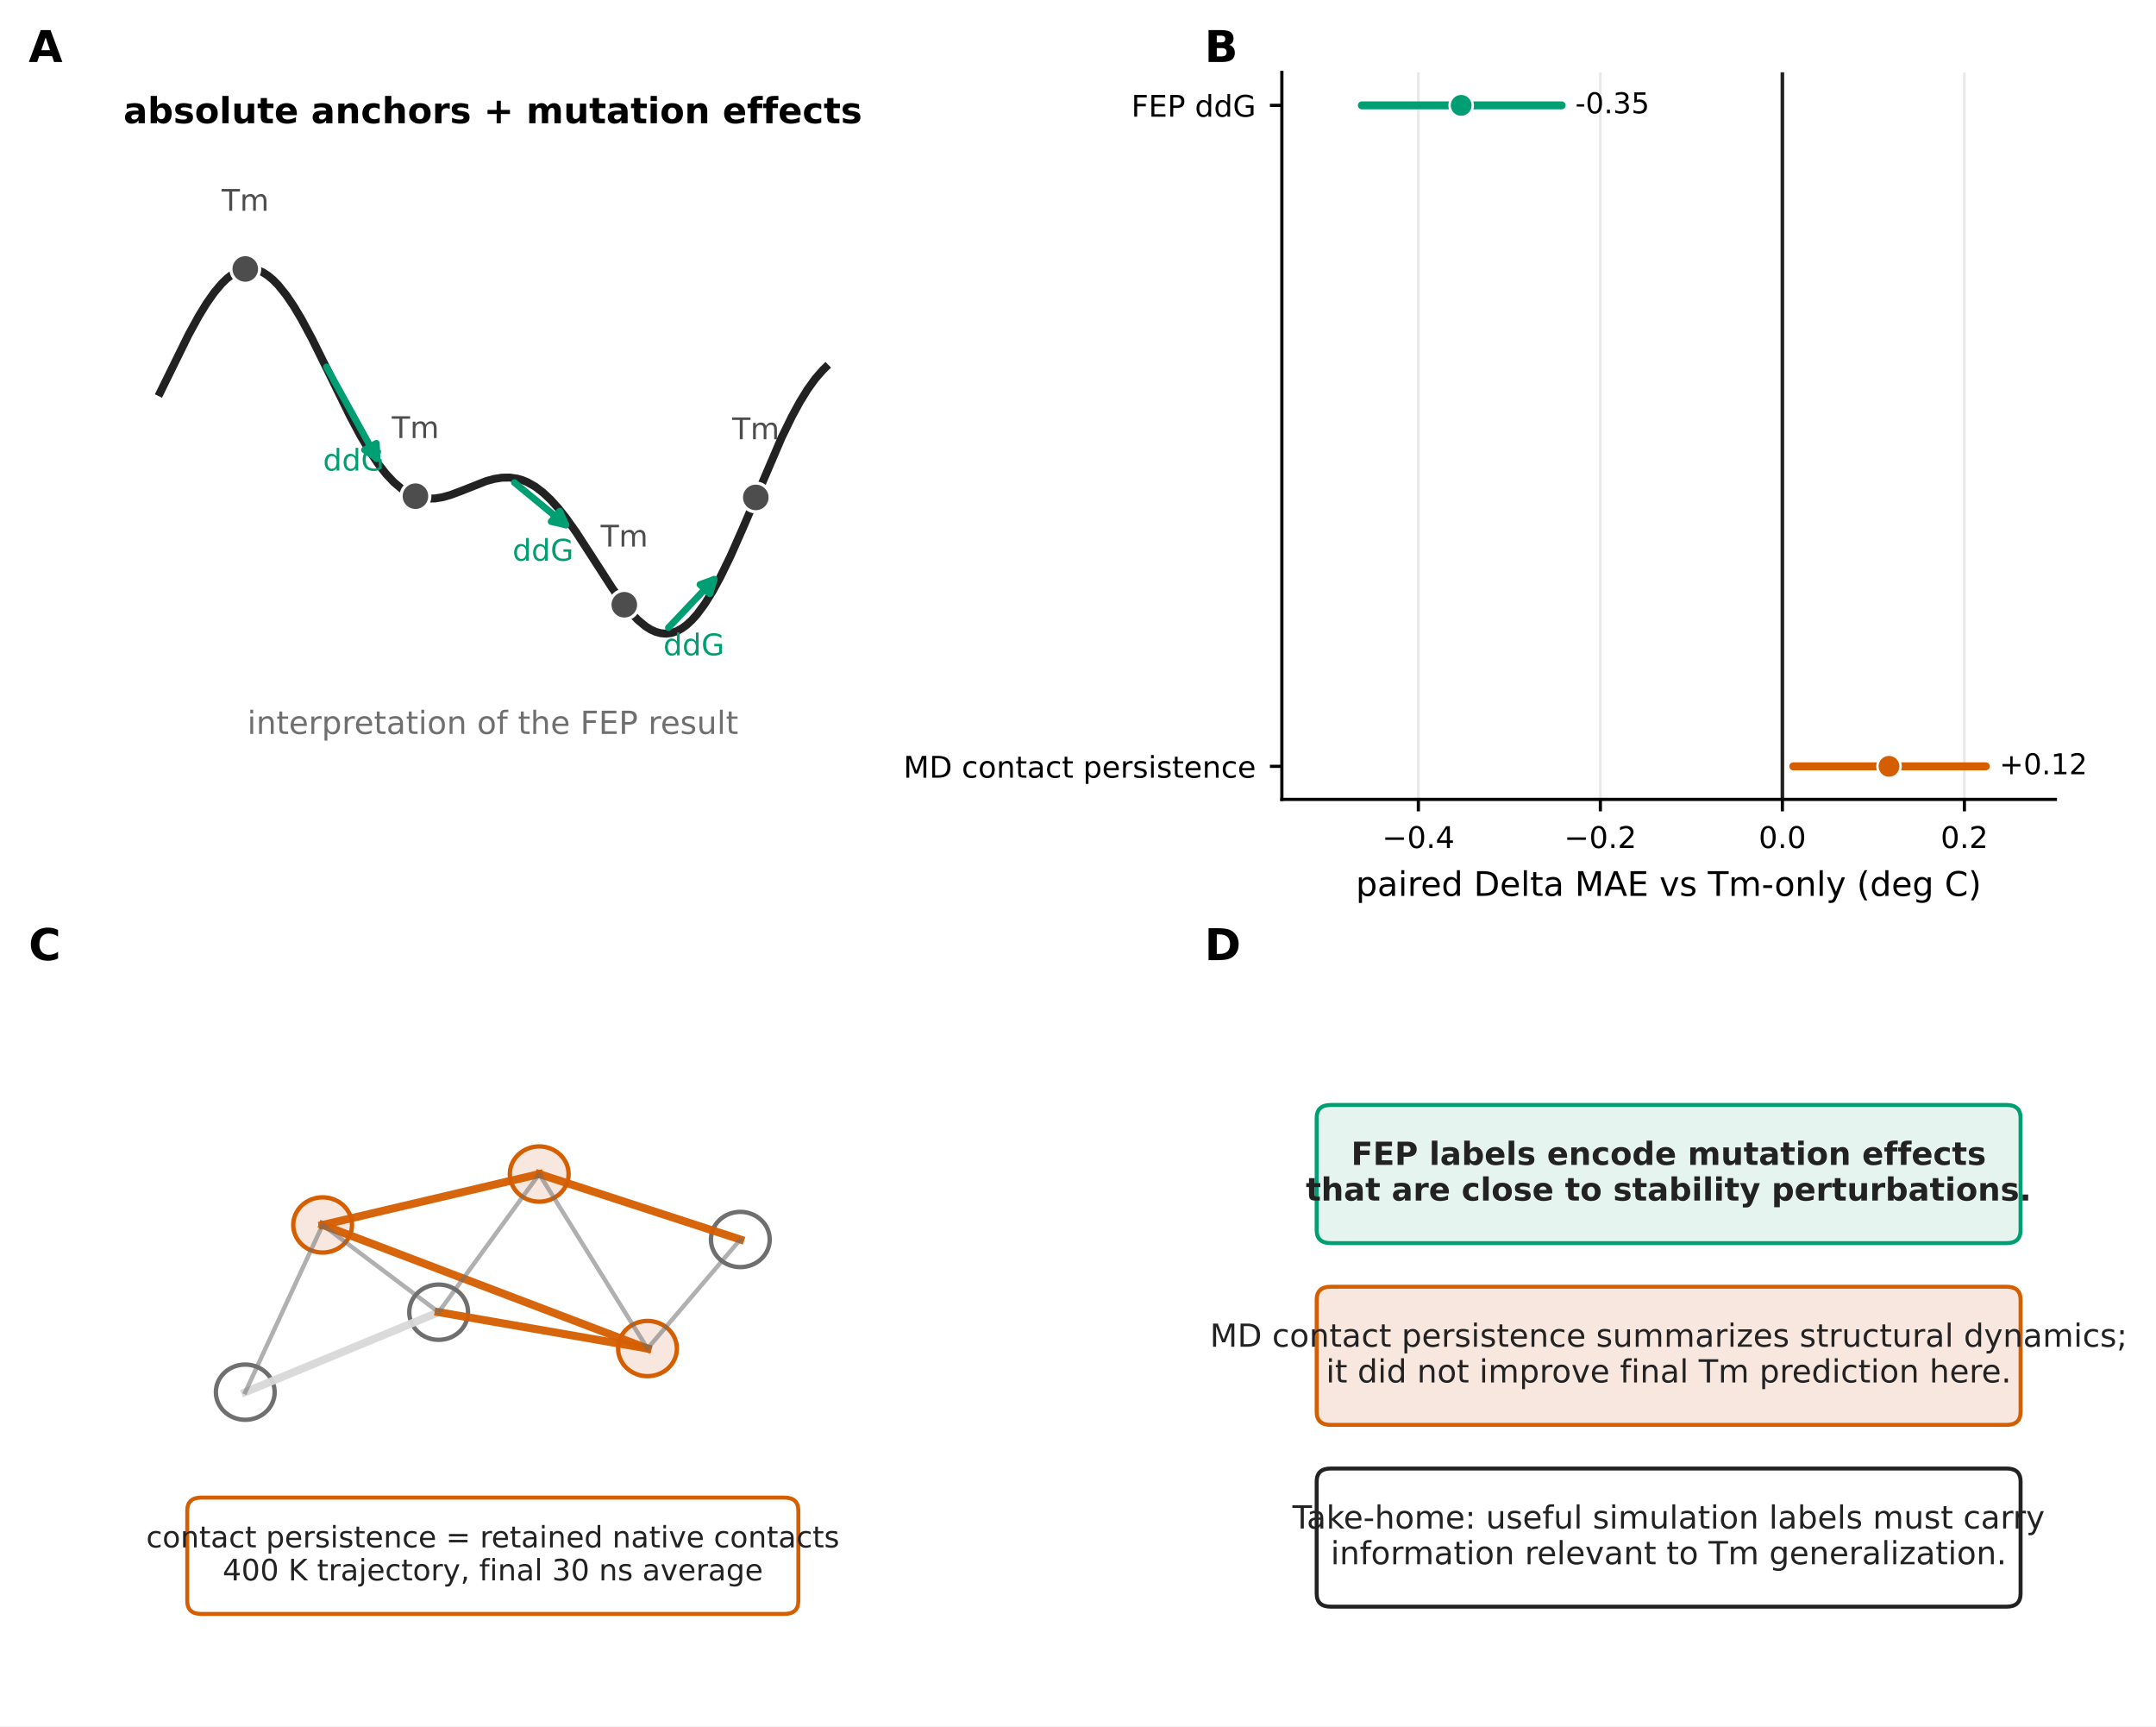
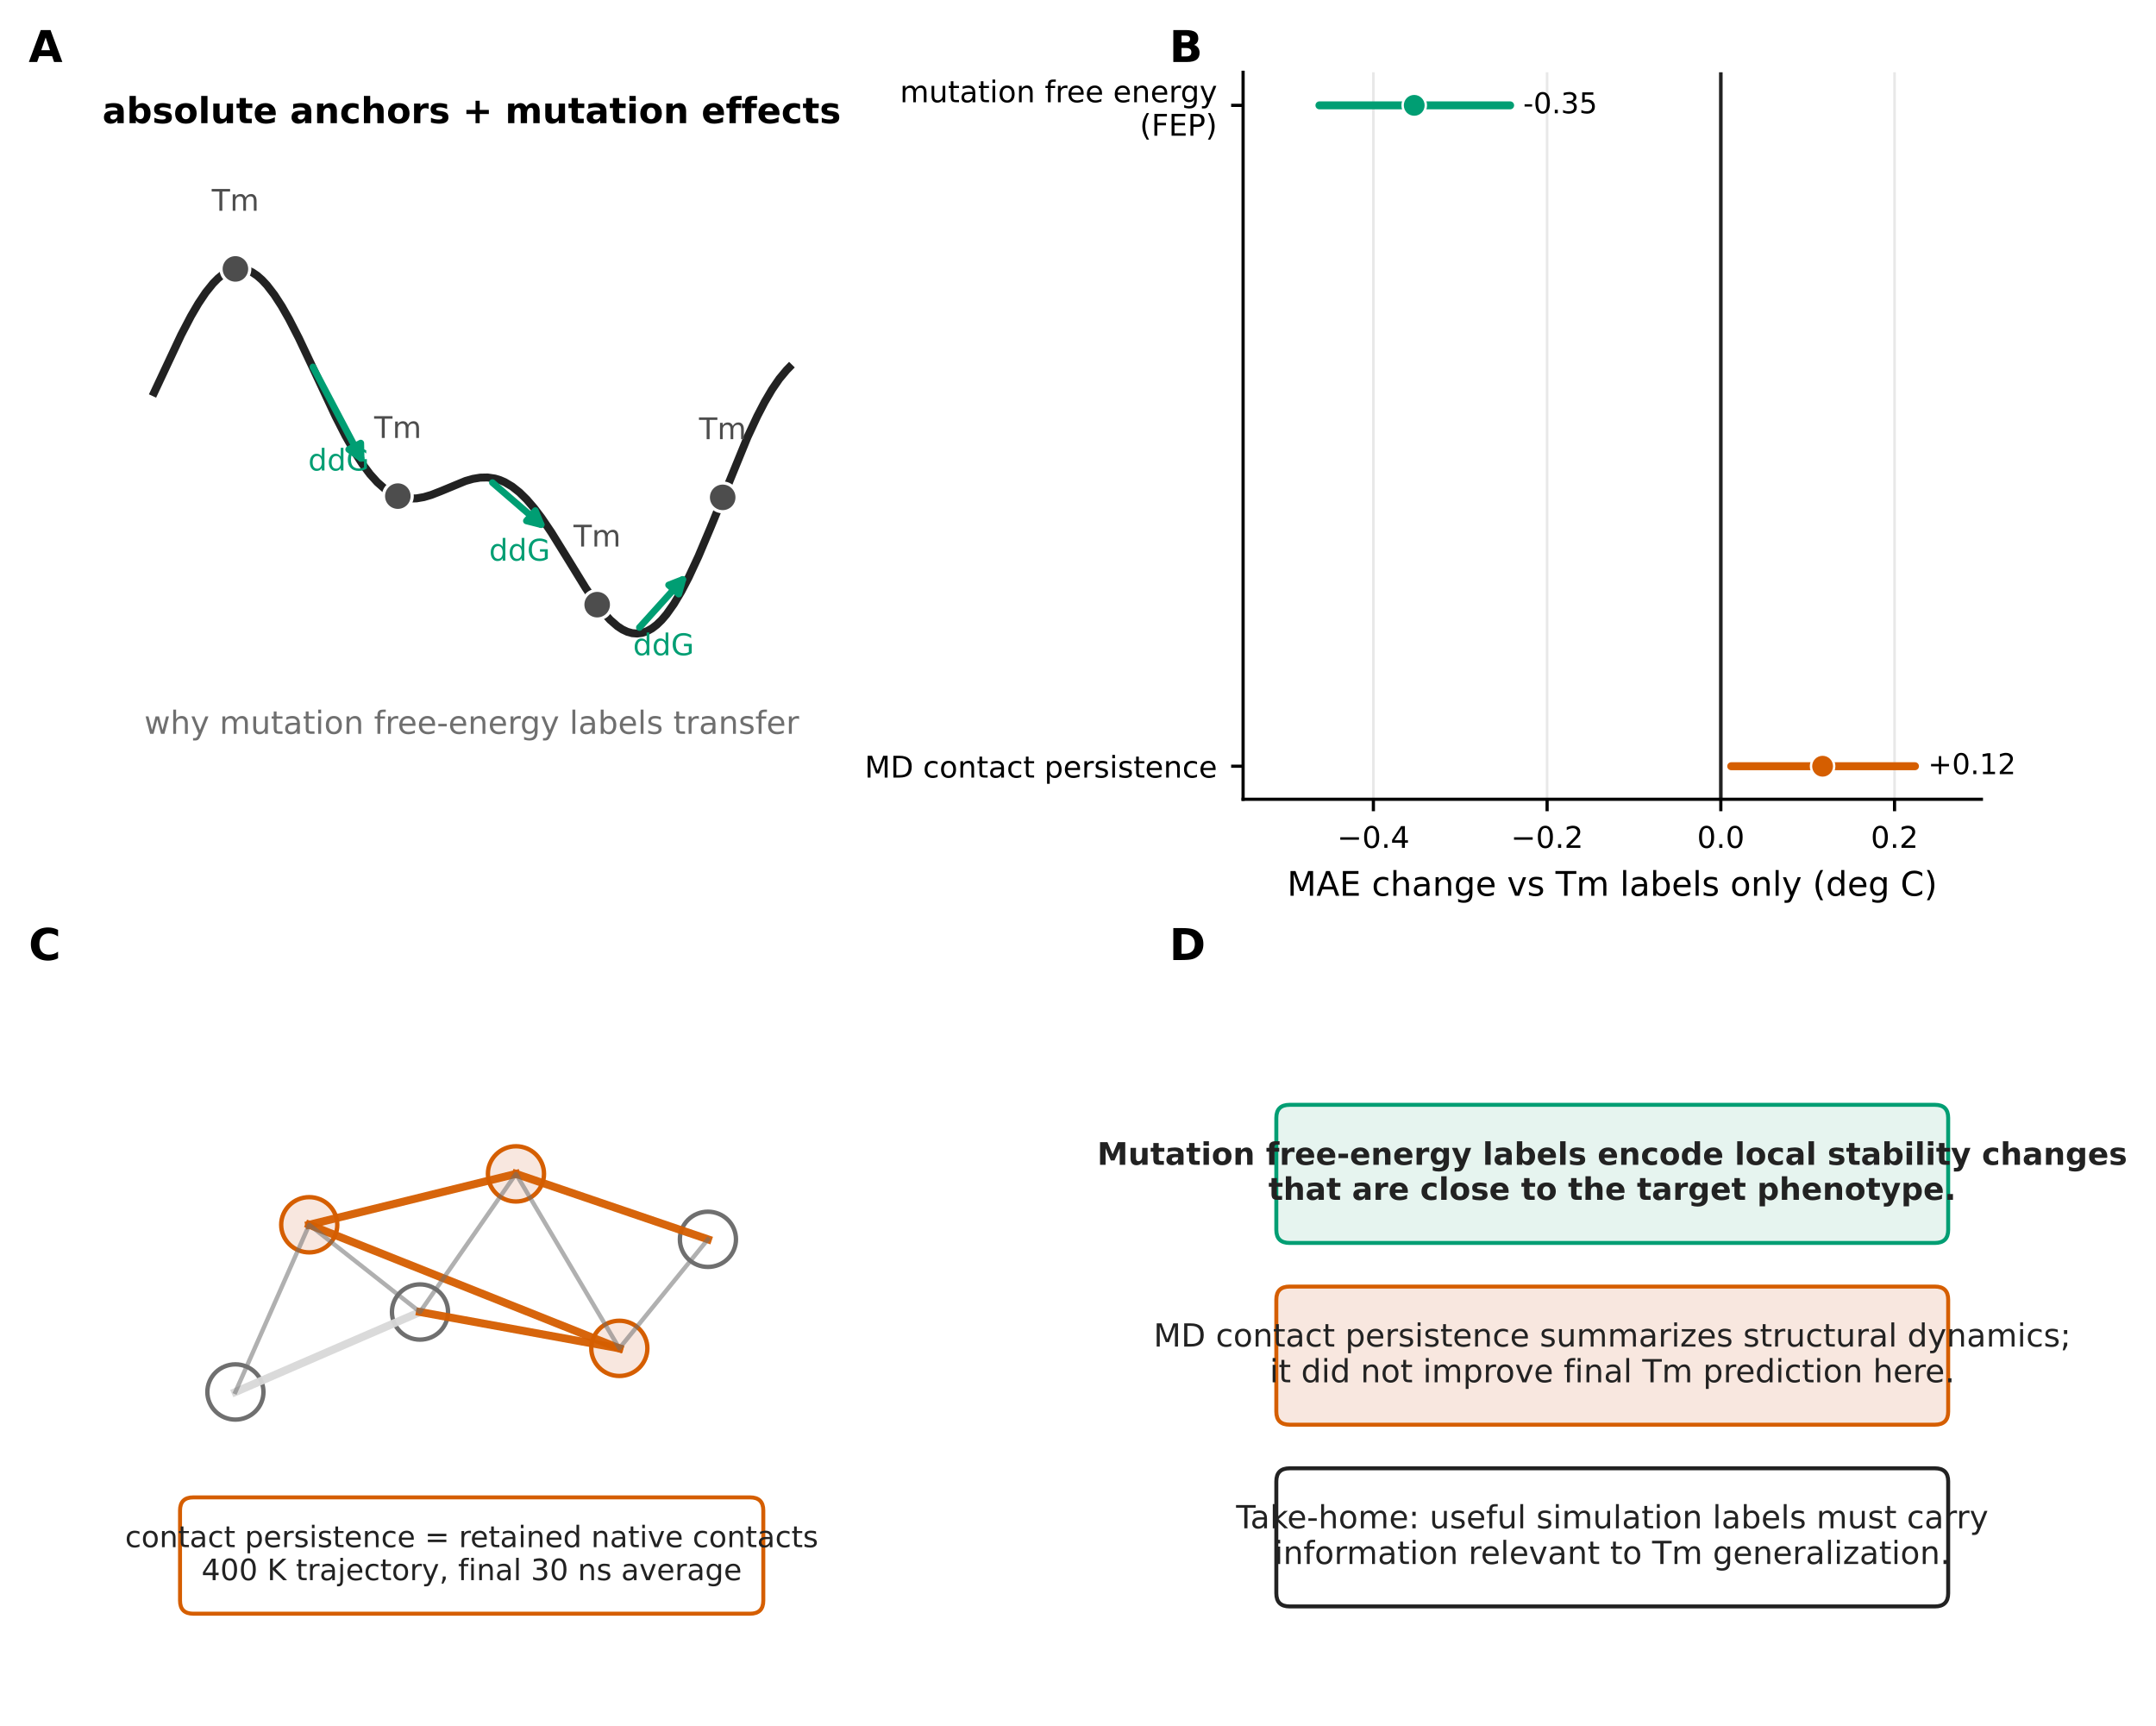
- <svg xmlns="http://www.w3.org/2000/svg" xmlns:xlink="http://www.w3.org/1999/xlink" width="541.196pt" height="433.198pt" viewBox="0 0 541.196 433.198" version="1.1">
+ <svg xmlns="http://www.w3.org/2000/svg" xmlns:xlink="http://www.w3.org/1999/xlink" width="541.231pt" height="433.198pt" viewBox="0 0 541.231 433.198" version="1.1">
  <defs>
    <style type="text/css">*{stroke-linejoin: round; stroke-linecap: butt}</style>
  </defs>
  <g id="figure_1">
    <g id="patch_1">
-       <path d="M 0 433.198  L 541.196 433.198  L 541.196 0  L 0 0  z " style="fill: #ffffff" />
+       <path d="M 0 433.198  L 541.231 433.198  L 541.231 0  L 0 0  z " style="fill: #ffffff" />
    </g>
    <g id="axes_1">
      <g id="patch_2">
-         <path d="M 26.617 200.605  L 220.788 200.605  L 220.788 18.147  L 26.617 18.147  z " style="fill: #ffffff" />
+         <path d="M 25.734 200.605  L 211.076 200.605  L 211.076 18.147  L 25.734 18.147  z " style="fill: #ffffff" />
      </g>
      <g id="matplotlib.axis_1" />
      <g id="matplotlib.axis_2" />
      <g id="line2d_1">
-         <path d="M 40.209 98.486  L 47.301 84.056  L 49.88 79.346  L 51.814 76.189  L 53.748 73.432  L 55.683 71.139  L 56.972 69.894  L 58.262 68.891  L 59.551 68.141  L 60.841 67.651  L 62.13 67.427  L 63.42 67.469  L 64.709 67.779  L 65.998 68.353  L 67.288 69.185  L 68.577 70.267  L 69.867 71.587  L 71.801 73.984  L 73.735 76.833  L 75.67 80.068  L 78.248 84.858  L 82.117 92.676  L 87.919 104.516  L 90.498 109.34  L 93.077 113.668  L 95.012 116.515  L 96.946 118.977  L 98.88 121.028  L 100.814 122.655  L 102.104 123.504  L 103.393 124.169  L 104.683 124.655  L 105.972 124.97  L 107.262 125.125  L 109.196 125.085  L 111.13 124.765  L 113.064 124.222  L 115.643 123.263  L 122.091 120.714  L 124.025 120.187  L 125.959 119.878  L 127.893 119.84  L 129.827 120.113  L 131.117 120.483  L 132.406 121.012  L 134.341 122.109  L 136.275 123.571  L 138.209 125.388  L 140.143 127.536  L 142.077 129.979  L 144.656 133.611  L 148.525 139.571  L 153.683 147.575  L 156.262 151.183  L 158.196 153.565  L 160.13 155.589  L 162.064 157.191  L 163.354 157.997  L 164.643 158.576  L 165.933 158.916  L 167.222 159.009  L 168.512 158.848  L 169.801 158.427  L 171.09 157.747  L 172.38 156.808  L 173.669 155.614  L 174.959 154.173  L 176.893 151.567  L 178.827 148.466  L 180.762 144.925  L 183.34 139.631  L 186.564 132.343  L 196.235 109.745  L 198.814 104.464  L 200.748 100.912  L 202.683 97.77  L 204.617 95.078  L 206.551 92.864  L 207.196 92.235  L 207.196 92.235  " clip-path="url(#pc71f581a43)" style="fill: none; stroke: #222222; stroke-width: 2; stroke-linecap: square" />
+         <path d="M 38.708 98.486  L 45.478 84.056  L 47.939 79.346  L 49.786 76.189  L 51.632 73.432  L 53.478 71.139  L 54.709 69.894  L 55.94 68.891  L 57.171 68.141  L 58.402 67.651  L 59.632 67.427  L 60.863 67.469  L 62.094 67.779  L 63.325 68.353  L 64.556 69.185  L 65.787 70.267  L 67.017 71.587  L 68.864 73.984  L 70.71 76.833  L 72.556 80.068  L 75.018 84.858  L 78.71 92.676  L 84.249 104.516  L 86.711 109.34  L 89.173 113.668  L 91.019 116.515  L 92.865 118.977  L 94.711 121.028  L 96.558 122.655  L 97.788 123.504  L 99.019 124.169  L 100.25 124.655  L 101.481 124.97  L 102.712 125.125  L 104.558 125.085  L 106.404 124.765  L 108.251 124.222  L 110.712 123.263  L 116.866 120.714  L 118.713 120.187  L 120.559 119.878  L 122.405 119.84  L 124.251 120.113  L 125.482 120.483  L 126.713 121.012  L 128.559 122.109  L 130.406 123.571  L 132.252 125.388  L 134.098 127.536  L 135.944 129.979  L 138.406 133.611  L 142.099 139.571  L 147.022 147.575  L 149.484 151.183  L 151.33 153.565  L 153.176 155.589  L 155.022 157.191  L 156.253 157.997  L 157.484 158.576  L 158.715 158.916  L 159.946 159.009  L 161.177 158.848  L 162.408 158.427  L 163.638 157.747  L 164.869 156.808  L 166.1 155.614  L 167.331 154.173  L 169.177 151.567  L 171.023 148.466  L 172.87 144.925  L 175.331 139.631  L 178.408 132.343  L 187.64 109.745  L 190.101 104.464  L 191.948 100.912  L 193.794 97.77  L 195.64 95.078  L 197.486 92.864  L 198.102 92.235  L 198.102 92.235  " clip-path="url(#p914c967086)" style="fill: none; stroke: #222222; stroke-width: 2; stroke-linecap: square" />
      </g>
      <g id="text_1">
-         <text style="font-size: 7.5px; font-family: 'DejaVu Sans'; text-anchor: middle; fill: #4d4d4d" x="61.568" y="52.899" transform="rotate(-0 61.56777 52.89883)">Tm</text>
+         <text style="font-size: 7.5px; font-family: 'DejaVu Sans'; text-anchor: middle; fill: #4d4d4d" x="59.096" y="52.899" transform="rotate(-0 59.09565 52.89883)">Tm</text>
      </g>
      <g id="text_2">
-         <text style="font-size: 7.5px; font-family: 'DejaVu Sans'; text-anchor: middle; fill: #4d4d4d" x="104.285" y="109.922" transform="rotate(-0 104.2853 109.9217)">Tm</text>
+         <text style="font-size: 7.5px; font-family: 'DejaVu Sans'; text-anchor: middle; fill: #4d4d4d" x="99.871" y="109.922" transform="rotate(-0 99.87081 109.9217)">Tm</text>
      </g>
      <g id="text_3">
-         <text style="font-size: 7.5px; font-family: 'DejaVu Sans'; text-anchor: middle; fill: #4d4d4d" x="156.711" y="137.165" transform="rotate(-0 156.7114 137.1649)">Tm</text>
+         <text style="font-size: 7.5px; font-family: 'DejaVu Sans'; text-anchor: middle; fill: #4d4d4d" x="149.913" y="137.165" transform="rotate(-0 149.913 137.1649)">Tm</text>
      </g>
      <g id="text_4">
-         <text style="font-size: 7.5px; font-family: 'DejaVu Sans'; text-anchor: middle; fill: #4d4d4d" x="189.72" y="110.233" transform="rotate(-0 189.7204 110.2334)">Tm</text>
+         <text style="font-size: 7.5px; font-family: 'DejaVu Sans'; text-anchor: middle; fill: #4d4d4d" x="181.421" y="110.233" transform="rotate(-0 181.4211 110.2334)">Tm</text>
      </g>
      <g id="patch_3">
-         <path d="M 81.95 92.089  Q 88.751 104.402 94.634 115.051  " style="fill: none; stroke: #009e73; stroke-width: 1.7; stroke-linecap: round" />
-         <path d="M 94.478 111.253  L 94.634 115.051  L 91.502 112.897  z " style="fill: #009e73; stroke: #009e73; stroke-width: 1.7; stroke-linecap: round" />
+         <path d="M 78.562 92.11  Q 85.044 104.403 90.639 115.015  " style="fill: none; stroke: #009e73; stroke-width: 1.7; stroke-linecap: round" />
+         <path d="M 90.557 111.215  L 90.639 115.015  L 87.55 112.801  z " style="fill: #009e73; stroke: #009e73; stroke-width: 1.7; stroke-linecap: round" />
      </g>
      <g id="text_5">
-         <text style="font-size: 7.5px; font-family: 'DejaVu Sans'; text-anchor: middle; fill: #009e73" x="88.752" y="118.087" transform="rotate(-0 88.75165 118.0868)">ddG</text>
+         <text style="font-size: 7.5px; font-family: 'DejaVu Sans'; text-anchor: middle; fill: #009e73" x="85.043" y="118.087" transform="rotate(-0 85.04348 118.0868)">ddG</text>
      </g>
      <g id="patch_4">
-         <path d="M 129.128 121.1  Q 136.323 127.022 142.051 131.737  " style="fill: none; stroke: #009e73; stroke-width: 1.7; stroke-linecap: round" />
-         <path d="M 140.506 128.263  L 142.051 131.737  L 138.346 130.889  z " style="fill: #009e73; stroke: #009e73; stroke-width: 1.7; stroke-linecap: round" />
+         <path d="M 123.625 121.135  Q 130.451 127.022 135.839 131.667  " style="fill: none; stroke: #009e73; stroke-width: 1.7; stroke-linecap: round" />
+         <path d="M 134.374 128.159  L 135.839 131.667  L 132.153 130.734  z " style="fill: #009e73; stroke: #009e73; stroke-width: 1.7; stroke-linecap: round" />
      </g>
      <g id="text_6">
-         <text style="font-size: 7.5px; font-family: 'DejaVu Sans'; text-anchor: middle; fill: #009e73" x="136.323" y="140.707" transform="rotate(-0 136.3235 140.7066)">ddG</text>
+         <text style="font-size: 7.5px; font-family: 'DejaVu Sans'; text-anchor: middle; fill: #009e73" x="130.452" y="140.707" transform="rotate(-0 130.4522 140.7066)">ddG</text>
      </g>
      <g id="patch_5">
-         <path d="M 167.795 157.521  Q 174.187 150.762 179.274 145.383  " style="fill: none; stroke: #009e73; stroke-width: 1.7; stroke-linecap: round" />
-         <path d="M 175.702 146.685  L 179.274 145.383  L 178.173 149.021  z " style="fill: #009e73; stroke: #009e73; stroke-width: 1.7; stroke-linecap: round" />
+         <path d="M 160.521 157.489  Q 166.594 150.761 171.394 145.444  " style="fill: none; stroke: #009e73; stroke-width: 1.7; stroke-linecap: round" />
+         <path d="M 167.854 146.829  L 171.394 145.444  L 170.378 149.107  z " style="fill: #009e73; stroke: #009e73; stroke-width: 1.7; stroke-linecap: round" />
      </g>
      <g id="text_7">
-         <text style="font-size: 7.5px; font-family: 'DejaVu Sans'; text-anchor: middle; fill: #009e73" x="174.187" y="164.446" transform="rotate(-0 174.1867 164.4464)">ddG</text>
+         <text style="font-size: 7.5px; font-family: 'DejaVu Sans'; text-anchor: middle; fill: #009e73" x="166.594" y="164.446" transform="rotate(-0 166.5938 164.4464)">ddG</text>
      </g>
      <g id="text_8">
-         <text style="font-weight: 700; font-size: 9px; font-family: 'DejaVu Sans'; text-anchor: middle" x="123.702" y="30.92" transform="rotate(-0 123.7024 30.91951)">absolute anchors + mutation effects</text>
+         <text style="font-weight: 700; font-size: 9px; font-family: 'DejaVu Sans'; text-anchor: middle" x="118.405" y="30.92" transform="rotate(-0 118.405 30.91951)">absolute anchors + mutation effects</text>
      </g>
      <g id="text_9">
-         <text style="font-size: 8px; font-family: 'DejaVu Sans'; text-anchor: middle; fill: #6f6f6f" x="123.702" y="184.184" transform="rotate(-0 123.7024 184.1841)">interpretation of the FEP result</text>
+         <text style="font-size: 8px; font-family: 'DejaVu Sans'; text-anchor: middle; fill: #6f6f6f" x="118.405" y="184.184" transform="rotate(-0 118.405 184.1841)">why mutation free-energy labels transfer</text>
      </g>
      <g id="text_10">
        <text style="font-weight: 700; font-size: 11px; font-family: 'DejaVu Sans'; text-anchor: start" x="7.2" y="15.558" transform="rotate(-0 7.2 15.55828)">A</text>
      </g>
      <g id="PathCollection_1">
        <defs>
-           <path id="m84c1594ca2" d="M 0 3.606  C 0.956 3.606 1.873 3.226 2.55 2.55  C 3.226 1.873 3.606 0.956 3.606 0  C 3.606 -0.956 3.226 -1.873 2.55 -2.55  C 1.873 -3.226 0.956 -3.606 0 -3.606  C -0.956 -3.606 -1.873 -3.226 -2.55 -2.55  C -3.226 -1.873 -3.606 -0.956 -3.606 0  C -3.606 0.956 -3.226 1.873 -2.55 2.55  C -1.873 3.226 -0.956 3.606 0 3.606  z " style="stroke: #ffffff; stroke-width: 0.8" />
+           <path id="m33d30e18fa" d="M 0 3.606  C 0.956 3.606 1.873 3.226 2.55 2.55  C 3.226 1.873 3.606 0.956 3.606 0  C 3.606 -0.956 3.226 -1.873 2.55 -2.55  C 1.873 -3.226 0.956 -3.606 0 -3.606  C -0.956 -3.606 -1.873 -3.226 -2.55 -2.55  C -3.226 -1.873 -3.606 -0.956 -3.606 0  C -3.606 0.956 -3.226 1.873 -2.55 2.55  C -1.873 3.226 -0.956 3.606 0 3.606  z " style="stroke: #ffffff; stroke-width: 0.8" />
        </defs>
-         <g clip-path="url(#pc71f581a43)">
-           <use xlink:href="#m84c1594ca2" x="61.568" y="67.495" style="fill: #4d4d4d; stroke: #ffffff; stroke-width: 0.8" />
-           <use xlink:href="#m84c1594ca2" x="104.285" y="124.518" style="fill: #4d4d4d; stroke: #ffffff; stroke-width: 0.8" />
-           <use xlink:href="#m84c1594ca2" x="156.711" y="151.762" style="fill: #4d4d4d; stroke: #ffffff; stroke-width: 0.8" />
-           <use xlink:href="#m84c1594ca2" x="189.72" y="124.83" style="fill: #4d4d4d; stroke: #ffffff; stroke-width: 0.8" />
+         <g clip-path="url(#p914c967086)">
+           <use xlink:href="#m33d30e18fa" x="59.096" y="67.495" style="fill: #4d4d4d; stroke: #ffffff; stroke-width: 0.8" />
+           <use xlink:href="#m33d30e18fa" x="99.871" y="124.518" style="fill: #4d4d4d; stroke: #ffffff; stroke-width: 0.8" />
+           <use xlink:href="#m33d30e18fa" x="149.913" y="151.762" style="fill: #4d4d4d; stroke: #ffffff; stroke-width: 0.8" />
+           <use xlink:href="#m33d30e18fa" x="181.421" y="124.83" style="fill: #4d4d4d; stroke: #ffffff; stroke-width: 0.8" />
        </g>
      </g>
    </g>
    <g id="axes_2">
      <g id="patch_6">
-         <path d="M 321.772 200.605  L 515.942 200.605  L 515.942 18.147  L 321.772 18.147  z " style="fill: #ffffff" />
+         <path d="M 312.06 200.605  L 497.401 200.605  L 497.401 18.147  L 312.06 18.147  z " style="fill: #ffffff" />
      </g>
      <g id="matplotlib.axis_3">
        <g id="xtick_1">
          <g id="line2d_2">
-             <path d="M 356.037 200.605  L 356.037 18.147  " clip-path="url(#p40bd7019e2)" style="fill: none; stroke: #e8e8e8; stroke-width: 0.65; stroke-linecap: square" />
+             <path d="M 344.767 200.605  L 344.767 18.147  " clip-path="url(#pf6911b9c8d)" style="fill: none; stroke: #e8e8e8; stroke-width: 0.65; stroke-linecap: square" />
          </g>
          <g id="line2d_3">
            <defs>
-               <path id="m0634a77f7a" d="M 0 0  L 0 3  " style="stroke: #000000; stroke-width: 0.8" />
+               <path id="mdb3de11bb4" d="M 0 0  L 0 3  " style="stroke: #000000; stroke-width: 0.8" />
            </defs>
            <g>
-               <use xlink:href="#m0634a77f7a" x="356.037" y="200.605" style="stroke: #000000; stroke-width: 0.8" />
+               <use xlink:href="#mdb3de11bb4" x="344.767" y="200.605" style="stroke: #000000; stroke-width: 0.8" />
            </g>
          </g>
          <g id="text_11">
-             <text style="font-size: 7.5px; font-family: 'DejaVu Sans'; text-anchor: middle" x="356.037" y="212.804" transform="rotate(-0 356.0371 212.8041)">−0.4</text>
+             <text style="font-size: 7.5px; font-family: 'DejaVu Sans'; text-anchor: middle" x="344.767" y="212.804" transform="rotate(-0 344.7672 212.8041)">−0.4</text>
          </g>
        </g>
        <g id="xtick_2">
          <g id="line2d_4">
-             <path d="M 401.724 200.605  L 401.724 18.147  " clip-path="url(#p40bd7019e2)" style="fill: none; stroke: #e8e8e8; stroke-width: 0.65; stroke-linecap: square" />
+             <path d="M 388.377 200.605  L 388.377 18.147  " clip-path="url(#pf6911b9c8d)" style="fill: none; stroke: #e8e8e8; stroke-width: 0.65; stroke-linecap: square" />
          </g>
          <g id="line2d_5">
            <g>
-               <use xlink:href="#m0634a77f7a" x="401.724" y="200.605" style="stroke: #000000; stroke-width: 0.8" />
+               <use xlink:href="#mdb3de11bb4" x="388.377" y="200.605" style="stroke: #000000; stroke-width: 0.8" />
            </g>
          </g>
          <g id="text_12">
-             <text style="font-size: 7.5px; font-family: 'DejaVu Sans'; text-anchor: middle" x="401.724" y="212.804" transform="rotate(-0 401.7243 212.8041)">−0.2</text>
+             <text style="font-size: 7.5px; font-family: 'DejaVu Sans'; text-anchor: middle" x="388.377" y="212.804" transform="rotate(-0 388.377 212.8041)">−0.2</text>
          </g>
        </g>
        <g id="xtick_3">
          <g id="line2d_6">
-             <path d="M 447.412 200.605  L 447.412 18.147  " clip-path="url(#p40bd7019e2)" style="fill: none; stroke: #e8e8e8; stroke-width: 0.65; stroke-linecap: square" />
+             <path d="M 431.987 200.605  L 431.987 18.147  " clip-path="url(#pf6911b9c8d)" style="fill: none; stroke: #e8e8e8; stroke-width: 0.65; stroke-linecap: square" />
          </g>
          <g id="line2d_7">
            <g>
-               <use xlink:href="#m0634a77f7a" x="447.412" y="200.605" style="stroke: #000000; stroke-width: 0.8" />
+               <use xlink:href="#mdb3de11bb4" x="431.987" y="200.605" style="stroke: #000000; stroke-width: 0.8" />
            </g>
          </g>
          <g id="text_13">
-             <text style="font-size: 7.5px; font-family: 'DejaVu Sans'; text-anchor: middle" x="447.412" y="212.804" transform="rotate(-0 447.4115 212.8041)">0.0</text>
+             <text style="font-size: 7.5px; font-family: 'DejaVu Sans'; text-anchor: middle" x="431.987" y="212.804" transform="rotate(-0 431.9868 212.8041)">0.0</text>
          </g>
        </g>
        <g id="xtick_4">
          <g id="line2d_8">
-             <path d="M 493.099 200.605  L 493.099 18.147  " clip-path="url(#p40bd7019e2)" style="fill: none; stroke: #e8e8e8; stroke-width: 0.65; stroke-linecap: square" />
+             <path d="M 475.597 200.605  L 475.597 18.147  " clip-path="url(#pf6911b9c8d)" style="fill: none; stroke: #e8e8e8; stroke-width: 0.65; stroke-linecap: square" />
          </g>
          <g id="line2d_9">
            <g>
-               <use xlink:href="#m0634a77f7a" x="493.099" y="200.605" style="stroke: #000000; stroke-width: 0.8" />
+               <use xlink:href="#mdb3de11bb4" x="475.597" y="200.605" style="stroke: #000000; stroke-width: 0.8" />
            </g>
          </g>
          <g id="text_14">
-             <text style="font-size: 7.5px; font-family: 'DejaVu Sans'; text-anchor: middle" x="493.099" y="212.804" transform="rotate(-0 493.0987 212.8041)">0.2</text>
+             <text style="font-size: 7.5px; font-family: 'DejaVu Sans'; text-anchor: middle" x="475.597" y="212.804" transform="rotate(-0 475.5966 212.8041)">0.2</text>
          </g>
        </g>
        <g id="text_15">
-           <text style="font-size: 8.5px; font-family: 'DejaVu Sans'; text-anchor: middle" x="418.857" y="224.823" transform="rotate(-0 418.857 224.8225)">paired Delta MAE vs Tm-only (deg C)</text>
+           <text style="font-size: 8.5px; font-family: 'DejaVu Sans'; text-anchor: middle" x="404.731" y="224.823" transform="rotate(-0 404.7307 224.8225)">MAE change vs Tm labels only (deg C)</text>
        </g>
      </g>
      <g id="matplotlib.axis_4">
        <g id="ytick_1">
          <g id="line2d_10">
            <defs>
-               <path id="m64df61341b" d="M 0 0  L -3 0  " style="stroke: #000000; stroke-width: 0.8" />
+               <path id="mc1729a2df0" d="M 0 0  L -3 0  " style="stroke: #000000; stroke-width: 0.8" />
            </defs>
            <g>
-               <use xlink:href="#m64df61341b" x="321.772" y="26.441" style="stroke: #000000; stroke-width: 0.8" />
+               <use xlink:href="#mc1729a2df0" x="312.06" y="26.441" style="stroke: #000000; stroke-width: 0.8" />
            </g>
          </g>
          <g id="text_16">
-             <text style="font-size: 7.5px; font-family: 'DejaVu Sans'; text-anchor: end" x="315.272" y="29.29" transform="rotate(-0 315.2717 29.29042)">FEP ddG</text>
+             <text style="font-size: 7.5px; font-family: 'DejaVu Sans'" transform="translate(225.9122 25.66112)">mutation free energy</text>
+             <text style="font-size: 7.5px; font-family: 'DejaVu Sans'" transform="translate(286.1325 34.05948)">(FEP)</text>
          </g>
        </g>
        <g id="ytick_2">
          <g id="line2d_11">
            <g>
-               <use xlink:href="#m64df61341b" x="321.772" y="192.312" style="stroke: #000000; stroke-width: 0.8" />
+               <use xlink:href="#mc1729a2df0" x="312.06" y="192.312" style="stroke: #000000; stroke-width: 0.8" />
            </g>
          </g>
          <g id="text_17">
-             <text style="font-size: 7.5px; font-family: 'DejaVu Sans'; text-anchor: end" x="315.272" y="195.161" transform="rotate(-0 315.2717 195.1611)">MD contact persistence</text>
+             <text style="font-size: 7.5px; font-family: 'DejaVu Sans'; text-anchor: end" x="305.56" y="195.161" transform="rotate(-0 305.5599 195.1611)">MD contact persistence</text>
          </g>
        </g>
      </g>
      <g id="line2d_12">
-         <path d="M 447.412 200.605  L 447.412 18.147  " clip-path="url(#p40bd7019e2)" style="fill: none; stroke: #222222; stroke-width: 0.9; stroke-linecap: square" />
+         <path d="M 431.987 200.605  L 431.987 18.147  " clip-path="url(#pf6911b9c8d)" style="fill: none; stroke: #222222; stroke-width: 0.9; stroke-linecap: square" />
      </g>
      <g id="patch_7">
-         <path d="M 321.772 200.605  L 321.772 18.147  " style="fill: none; stroke: #000000; stroke-width: 0.8; stroke-linejoin: miter; stroke-linecap: square" />
+         <path d="M 312.06 200.605  L 312.06 18.147  " style="fill: none; stroke: #000000; stroke-width: 0.8; stroke-linejoin: miter; stroke-linecap: square" />
      </g>
      <g id="patch_8">
-         <path d="M 321.772 200.605  L 515.942 200.605  " style="fill: none; stroke: #000000; stroke-width: 0.8; stroke-linejoin: miter; stroke-linecap: square" />
+         <path d="M 312.06 200.605  L 497.401 200.605  " style="fill: none; stroke: #000000; stroke-width: 0.8; stroke-linejoin: miter; stroke-linecap: square" />
      </g>
      <g id="line2d_13">
-         <path d="M 341.851 26.441  L 392 26.441  " clip-path="url(#p40bd7019e2)" style="fill: none; stroke: #009e73; stroke-width: 2; stroke-linecap: round" />
+         <path d="M 331.226 26.441  L 379.095 26.441  " clip-path="url(#pf6911b9c8d)" style="fill: none; stroke: #009e73; stroke-width: 2; stroke-linecap: round" />
      </g>
      <g id="text_18">
-         <text style="font-size: 7.2px; font-family: 'DejaVu Sans'; text-anchor: start" x="395.426" y="28.428" transform="rotate(-0 395.4263 28.42775)">-0.35</text>
+         <text style="font-size: 7.2px; font-family: 'DejaVu Sans'; text-anchor: start" x="382.365" y="28.428" transform="rotate(-0 382.3654 28.42775)">-0.35</text>
      </g>
      <g id="line2d_14">
-         <path d="M 450.143 192.312  L 498.472 192.312  " clip-path="url(#p40bd7019e2)" style="fill: none; stroke: #d55e00; stroke-width: 2; stroke-linecap: round" />
+         <path d="M 434.594 192.312  L 480.725 192.312  " clip-path="url(#pf6911b9c8d)" style="fill: none; stroke: #d55e00; stroke-width: 2; stroke-linecap: round" />
      </g>
      <g id="text_19">
-         <text style="font-size: 7.2px; font-family: 'DejaVu Sans'; text-anchor: start" x="501.898" y="194.298" transform="rotate(-0 501.8982 194.2985)">+0.12</text>
+         <text style="font-size: 7.2px; font-family: 'DejaVu Sans'; text-anchor: start" x="483.996" y="194.298" transform="rotate(-0 483.996 194.2985)">+0.12</text>
      </g>
      <g id="text_20">
-         <text style="font-weight: 700; font-size: 11px; font-family: 'DejaVu Sans'; text-anchor: start" x="302.355" y="15.558" transform="rotate(-0 302.3547 15.55828)">B</text>
+         <text style="font-weight: 700; font-size: 11px; font-family: 'DejaVu Sans'; text-anchor: start" x="293.526" y="15.558" transform="rotate(-0 293.5257 15.55828)">B</text>
      </g>
      <g id="PathCollection_2">
        <defs>
-           <path id="mdd473780b9" d="M 0 2.915  C 0.773 2.915 1.515 2.608 2.062 2.062  C 2.608 1.515 2.915 0.773 2.915 0  C 2.915 -0.773 2.608 -1.515 2.062 -2.062  C 1.515 -2.608 0.773 -2.915 0 -2.915  C -0.773 -2.915 -1.515 -2.608 -2.062 -2.062  C -2.608 -1.515 -2.915 -0.773 -2.915 0  C -2.915 0.773 -2.608 1.515 -2.062 2.062  C -1.515 2.608 -0.773 2.915 0 2.915  z " style="stroke: #ffffff; stroke-width: 0.6" />
+           <path id="m8e34906746" d="M 0 2.915  C 0.773 2.915 1.515 2.608 2.062 2.062  C 2.608 1.515 2.915 0.773 2.915 0  C 2.915 -0.773 2.608 -1.515 2.062 -2.062  C 1.515 -2.608 0.773 -2.915 0 -2.915  C -0.773 -2.915 -1.515 -2.608 -2.062 -2.062  C -2.608 -1.515 -2.915 -0.773 -2.915 0  C -2.915 0.773 -2.608 1.515 -2.062 2.062  C -1.515 2.608 -0.773 2.915 0 2.915  z " style="stroke: #ffffff; stroke-width: 0.6" />
        </defs>
-         <g clip-path="url(#p40bd7019e2)">
-           <use xlink:href="#mdd473780b9" x="366.779" y="26.441" style="fill: #009e73; stroke: #ffffff; stroke-width: 0.6" />
+         <g clip-path="url(#pf6911b9c8d)">
+           <use xlink:href="#m8e34906746" x="355.021" y="26.441" style="fill: #009e73; stroke: #ffffff; stroke-width: 0.6" />
        </g>
      </g>
      <g id="PathCollection_3">
        <defs>
-           <path id="m4dd7d70cb7" d="M 0 2.915  C 0.773 2.915 1.515 2.608 2.062 2.062  C 2.608 1.515 2.915 0.773 2.915 0  C 2.915 -0.773 2.608 -1.515 2.062 -2.062  C 1.515 -2.608 0.773 -2.915 0 -2.915  C -0.773 -2.915 -1.515 -2.608 -2.062 -2.062  C -2.608 -1.515 -2.915 -0.773 -2.915 0  C -2.915 0.773 -2.608 1.515 -2.062 2.062  C -1.515 2.608 -0.773 2.915 0 2.915  z " style="stroke: #ffffff; stroke-width: 0.6" />
+           <path id="md14632195f" d="M 0 2.915  C 0.773 2.915 1.515 2.608 2.062 2.062  C 2.608 1.515 2.915 0.773 2.915 0  C 2.915 -0.773 2.608 -1.515 2.062 -2.062  C 1.515 -2.608 0.773 -2.915 0 -2.915  C -0.773 -2.915 -1.515 -2.608 -2.062 -2.062  C -2.608 -1.515 -2.915 -0.773 -2.915 0  C -2.915 0.773 -2.608 1.515 -2.062 2.062  C -1.515 2.608 -0.773 2.915 0 2.915  z " style="stroke: #ffffff; stroke-width: 0.6" />
        </defs>
-         <g clip-path="url(#p40bd7019e2)">
-           <use xlink:href="#m4dd7d70cb7" x="474.178" y="192.312" style="fill: #d55e00; stroke: #ffffff; stroke-width: 0.6" />
+         <g clip-path="url(#pf6911b9c8d)">
+           <use xlink:href="#md14632195f" x="457.536" y="192.312" style="fill: #d55e00; stroke: #ffffff; stroke-width: 0.6" />
        </g>
      </g>
    </g>
    <g id="axes_3">
      <g id="patch_9">
-         <path d="M 26.617 425.998  L 220.788 425.998  L 220.788 243.54  L 26.617 243.54  z " style="fill: #ffffff" />
+         <path d="M 25.734 425.998  L 211.076 425.998  L 211.076 243.54  L 25.734 243.54  z " style="fill: #ffffff" />
      </g>
      <g id="patch_10">
-         <path d="M 61.568 356.299  C 63.525 356.299 65.401 355.568 66.785 354.268  C 68.169 352.968 68.946 351.204 68.946 349.365  C 68.946 347.527 68.169 345.763 66.785 344.463  C 65.401 343.163 63.525 342.432 61.568 342.432  C 59.611 342.432 57.734 343.163 56.35 344.463  C 54.967 345.763 54.189 347.527 54.189 349.365  C 54.189 351.204 54.967 352.968 56.35 354.268  C 57.734 355.568 59.611 356.299 61.568 356.299  z " clip-path="url(#pd4e49d66c6)" style="fill: #ffffff; stroke: #6f6f6f; stroke-width: 1.1; stroke-linejoin: miter" />
+         <path d="M 59.096 356.299  C 60.963 356.299 62.755 355.568 64.076 354.268  C 65.397 352.968 66.139 351.204 66.139 349.365  C 66.139 347.527 65.397 345.763 64.076 344.463  C 62.755 343.163 60.963 342.432 59.096 342.432  C 57.228 342.432 55.436 343.163 54.116 344.463  C 52.795 345.763 52.053 347.527 52.053 349.365  C 52.053 351.204 52.795 352.968 54.116 354.268  C 55.436 355.568 57.228 356.299 59.096 356.299  z " clip-path="url(#p495fe021e9)" style="fill: #ffffff; stroke: #6f6f6f; stroke-width: 1.1; stroke-linejoin: miter" />
      </g>
      <g id="patch_11">
-         <path d="M 80.985 314.334  C 82.942 314.334 84.819 313.603 86.202 312.303  C 87.586 311.003 88.363 309.239 88.363 307.4  C 88.363 305.561 87.586 303.798 86.202 302.498  C 84.819 301.197 82.942 300.467 80.985 300.467  C 79.028 300.467 77.151 301.197 75.767 302.498  C 74.384 303.798 73.606 305.561 73.606 307.4  C 73.606 309.239 74.384 311.003 75.767 312.303  C 77.151 313.603 79.028 314.334 80.985 314.334  z " clip-path="url(#pd4e49d66c6)" style="fill: #f8e7df; stroke: #d55e00; stroke-width: 1.1; stroke-linejoin: miter" />
+         <path d="M 77.63 314.334  C 79.498 314.334 81.289 313.603 82.61 312.303  C 83.931 311.003 84.673 309.239 84.673 307.4  C 84.673 305.561 83.931 303.798 82.61 302.498  C 81.289 301.197 79.498 300.467 77.63 300.467  C 75.762 300.467 73.97 301.197 72.65 302.498  C 71.329 303.798 70.587 305.561 70.587 307.4  C 70.587 309.239 71.329 311.003 72.65 312.303  C 73.97 313.603 75.762 314.334 77.63 314.334  z " clip-path="url(#p495fe021e9)" style="fill: #f8e7df; stroke: #d55e00; stroke-width: 1.1; stroke-linejoin: miter" />
      </g>
      <g id="patch_12">
-         <path d="M 110.11 336.229  C 112.067 336.229 113.944 335.498 115.328 334.198  C 116.711 332.898 117.489 331.134 117.489 329.295  C 117.489 327.456 116.711 325.693 115.328 324.392  C 113.944 323.092 112.067 322.362 110.11 322.362  C 108.154 322.362 106.277 323.092 104.893 324.392  C 103.509 325.693 102.732 327.456 102.732 329.295  C 102.732 331.134 103.509 332.898 104.893 334.198  C 106.277 335.498 108.154 336.229 110.11 336.229  z " clip-path="url(#pd4e49d66c6)" style="fill: #ffffff; stroke: #6f6f6f; stroke-width: 1.1; stroke-linejoin: miter" />
+         <path d="M 105.431 336.229  C 107.299 336.229 109.09 335.498 110.411 334.198  C 111.732 332.898 112.474 331.134 112.474 329.295  C 112.474 327.456 111.732 325.693 110.411 324.392  C 109.09 323.092 107.299 322.362 105.431 322.362  C 103.563 322.362 101.772 323.092 100.451 324.392  C 99.13 325.693 98.388 327.456 98.388 329.295  C 98.388 331.134 99.13 332.898 100.451 334.198  C 101.772 335.498 103.563 336.229 105.431 336.229  z " clip-path="url(#p495fe021e9)" style="fill: #ffffff; stroke: #6f6f6f; stroke-width: 1.1; stroke-linejoin: miter" />
      </g>
      <g id="patch_13">
-         <path d="M 135.353 301.562  C 137.309 301.562 139.186 300.831 140.57 299.531  C 141.954 298.231 142.731 296.467 142.731 294.628  C 142.731 292.789 141.954 291.026 140.57 289.725  C 139.186 288.425 137.309 287.695 135.353 287.695  C 133.396 287.695 131.519 288.425 130.135 289.725  C 128.752 291.026 127.974 292.789 127.974 294.628  C 127.974 296.467 128.752 298.231 130.135 299.531  C 131.519 300.831 133.396 301.562 135.353 301.562  z " clip-path="url(#pd4e49d66c6)" style="fill: #f8e7df; stroke: #d55e00; stroke-width: 1.1; stroke-linejoin: miter" />
+         <path d="M 129.525 301.562  C 131.393 301.562 133.185 300.831 134.506 299.531  C 135.826 298.231 136.568 296.467 136.568 294.628  C 136.568 292.789 135.826 291.026 134.506 289.725  C 133.185 288.425 131.393 287.695 129.525 287.695  C 127.658 287.695 125.866 288.425 124.545 289.725  C 123.225 291.026 122.482 292.789 122.482 294.628  C 122.482 296.467 123.225 298.231 124.545 299.531  C 125.866 300.831 127.658 301.562 129.525 301.562  z " clip-path="url(#p495fe021e9)" style="fill: #f8e7df; stroke: #d55e00; stroke-width: 1.1; stroke-linejoin: miter" />
      </g>
      <g id="patch_14">
-         <path d="M 162.536 345.351  C 164.493 345.351 166.37 344.621 167.754 343.321  C 169.138 342.02 169.915 340.257 169.915 338.418  C 169.915 336.579 169.138 334.816 167.754 333.515  C 166.37 332.215 164.493 331.485 162.536 331.485  C 160.58 331.485 158.703 332.215 157.319 333.515  C 155.935 334.816 155.158 336.579 155.158 338.418  C 155.158 340.257 155.935 342.02 157.319 343.321  C 158.703 344.621 160.58 345.351 162.536 345.351  z " clip-path="url(#pd4e49d66c6)" style="fill: #f8e7df; stroke: #d55e00; stroke-width: 1.1; stroke-linejoin: miter" />
+         <path d="M 155.473 345.351  C 157.341 345.351 159.133 344.621 160.453 343.321  C 161.774 342.02 162.516 340.257 162.516 338.418  C 162.516 336.579 161.774 334.816 160.453 333.515  C 159.133 332.215 157.341 331.485 155.473 331.485  C 153.605 331.485 151.814 332.215 150.493 333.515  C 149.172 334.816 148.43 336.579 148.43 338.418  C 148.43 340.257 149.172 342.02 150.493 343.321  C 151.814 344.621 153.605 345.351 155.473 345.351  z " clip-path="url(#p495fe021e9)" style="fill: #f8e7df; stroke: #d55e00; stroke-width: 1.1; stroke-linejoin: miter" />
      </g>
      <g id="patch_15">
-         <path d="M 185.837 317.983  C 187.794 317.983 189.671 317.252 191.054 315.952  C 192.438 314.652 193.215 312.888 193.215 311.049  C 193.215 309.211 192.438 307.447 191.054 306.147  C 189.671 304.846 187.794 304.116 185.837 304.116  C 183.88 304.116 182.003 304.846 180.62 306.147  C 179.236 307.447 178.458 309.211 178.458 311.049  C 178.458 312.888 179.236 314.652 180.62 315.952  C 182.003 317.252 183.88 317.983 185.837 317.983  z " clip-path="url(#pd4e49d66c6)" style="fill: #ffffff; stroke: #6f6f6f; stroke-width: 1.1; stroke-linejoin: miter" />
+         <path d="M 177.714 317.983  C 179.582 317.983 181.374 317.252 182.694 315.952  C 184.015 314.652 184.757 312.888 184.757 311.049  C 184.757 309.211 184.015 307.447 182.694 306.147  C 181.374 304.846 179.582 304.116 177.714 304.116  C 175.846 304.116 174.055 304.846 172.734 306.147  C 171.413 307.447 170.671 309.211 170.671 311.049  C 170.671 312.888 171.413 314.652 172.734 315.952  C 174.055 317.252 175.846 317.983 177.714 317.983  z " clip-path="url(#p495fe021e9)" style="fill: #ffffff; stroke: #6f6f6f; stroke-width: 1.1; stroke-linejoin: miter" />
      </g>
      <g id="patch_16">
-         <path d="M 50.5 405.015  L 196.905 405.015  Q 200.4 405.015 200.4 401.731  L 200.4 379.106  Q 200.4 375.822 196.905 375.822  L 50.5 375.822  Q 47.005 375.822 47.005 379.106  L 47.005 401.731  Q 47.005 405.015 50.5 405.015  z " clip-path="url(#pd4e49d66c6)" style="fill: #ffffff; stroke: #d55e00; stroke-linejoin: miter" />
+         <path d="M 48.531 405.015  L 188.279 405.015  Q 191.615 405.015 191.615 401.731  L 191.615 379.106  Q 191.615 375.822 188.279 375.822  L 48.531 375.822  Q 45.195 375.822 45.195 379.106  L 45.195 401.731  Q 45.195 405.015 48.531 405.015  z " clip-path="url(#p495fe021e9)" style="fill: #ffffff; stroke: #d55e00; stroke-linejoin: miter" />
      </g>
      <g id="matplotlib.axis_5" />
      <g id="matplotlib.axis_6" />
      <g id="line2d_15">
-         <path d="M 61.568 349.365  L 110.11 329.295  " clip-path="url(#pd4e49d66c6)" style="fill: none; stroke: #d9d9d9; stroke-opacity: 0.95; stroke-width: 2; stroke-linecap: square" />
+         <path d="M 59.096 349.365  L 105.431 329.295  " clip-path="url(#p495fe021e9)" style="fill: none; stroke: #d9d9d9; stroke-opacity: 0.95; stroke-width: 2; stroke-linecap: square" />
      </g>
      <g id="line2d_16">
-         <path d="M 80.985 307.4  L 135.353 294.628  " clip-path="url(#pd4e49d66c6)" style="fill: none; stroke: #d55e00; stroke-opacity: 0.95; stroke-width: 2; stroke-linecap: square" />
+         <path d="M 77.63 307.4  L 129.525 294.628  " clip-path="url(#p495fe021e9)" style="fill: none; stroke: #d55e00; stroke-opacity: 0.95; stroke-width: 2; stroke-linecap: square" />
      </g>
      <g id="line2d_17">
-         <path d="M 110.11 329.295  L 162.536 338.418  " clip-path="url(#pd4e49d66c6)" style="fill: none; stroke: #d55e00; stroke-opacity: 0.95; stroke-width: 2; stroke-linecap: square" />
+         <path d="M 105.431 329.295  L 155.473 338.418  " clip-path="url(#p495fe021e9)" style="fill: none; stroke: #d55e00; stroke-opacity: 0.95; stroke-width: 2; stroke-linecap: square" />
      </g>
      <g id="line2d_18">
-         <path d="M 135.353 294.628  L 185.837 311.049  " clip-path="url(#pd4e49d66c6)" style="fill: none; stroke: #d55e00; stroke-opacity: 0.95; stroke-width: 2; stroke-linecap: square" />
+         <path d="M 129.525 294.628  L 177.714 311.049  " clip-path="url(#p495fe021e9)" style="fill: none; stroke: #d55e00; stroke-opacity: 0.95; stroke-width: 2; stroke-linecap: square" />
      </g>
      <g id="line2d_19">
-         <path d="M 80.985 307.4  L 162.536 338.418  " clip-path="url(#pd4e49d66c6)" style="fill: none; stroke: #d55e00; stroke-opacity: 0.95; stroke-width: 2; stroke-linecap: square" />
+         <path d="M 77.63 307.4  L 155.473 338.418  " clip-path="url(#p495fe021e9)" style="fill: none; stroke: #d55e00; stroke-opacity: 0.95; stroke-width: 2; stroke-linecap: square" />
      </g>
      <g id="line2d_20">
-         <path d="M 61.568 349.365  L 80.985 307.4  L 110.11 329.295  L 135.353 294.628  L 162.536 338.418  L 185.837 311.049  " clip-path="url(#pd4e49d66c6)" style="fill: none; stroke: #6f6f6f; stroke-opacity: 0.55; stroke-width: 1.1; stroke-linecap: square" />
+         <path d="M 59.096 349.365  L 77.63 307.4  L 105.431 329.295  L 129.525 294.628  L 155.473 338.418  L 177.714 311.049  " clip-path="url(#p495fe021e9)" style="fill: none; stroke: #6f6f6f; stroke-opacity: 0.55; stroke-width: 1.1; stroke-linecap: square" />
      </g>
      <g id="text_21">
-         <text style="font-size: 7.4px; font-family: 'DejaVu Sans'; fill: #222222" transform="translate(36.70206 388.3172)">contact persistence = retained native contacts</text>
-         <text style="font-size: 7.4px; font-family: 'DejaVu Sans'; fill: #222222" transform="translate(55.87963 396.6036)">400 K trajectory, final 30 ns average</text>
+         <text style="font-size: 7.4px; font-family: 'DejaVu Sans'; fill: #222222" transform="translate(31.40468 388.3172)">contact persistence = retained native contacts</text>
+         <text style="font-size: 7.4px; font-family: 'DejaVu Sans'; fill: #222222" transform="translate(50.58224 396.6036)">400 K trajectory, final 30 ns average</text>
      </g>
      <g id="text_22">
        <text style="font-weight: 700; font-size: 11px; font-family: 'DejaVu Sans'; text-anchor: start" x="7.2" y="240.951" transform="rotate(-0 7.2 240.9508)">C</text>
      </g>
    </g>
    <g id="axes_4">
      <g id="patch_17">
-         <path d="M 321.772 425.998  L 515.942 425.998  L 515.942 243.54  L 321.772 243.54  z " style="fill: #ffffff" />
+         <path d="M 312.06 425.998  L 497.401 425.998  L 497.401 243.54  L 312.06 243.54  z " style="fill: #ffffff" />
      </g>
      <g id="patch_18">
-         <path d="M 334.004 311.962  L 503.71 311.962  Q 507.205 311.962 507.205 308.677  L 507.205 280.579  Q 507.205 277.295 503.71 277.295  L 334.004 277.295  Q 330.509 277.295 330.509 280.579  L 330.509 308.677  Q 330.509 311.962 334.004 311.962  z " clip-path="url(#pe6cbf7ea05)" style="fill: #e6f4ef; stroke: #009e73; stroke-linejoin: miter" />
+         <path d="M 323.736 311.962  L 485.725 311.962  Q 489.061 311.962 489.061 308.677  L 489.061 280.579  Q 489.061 277.295 485.725 277.295  L 323.736 277.295  Q 320.4 277.295 320.4 280.579  L 320.4 308.677  Q 320.4 311.962 323.736 311.962  z " clip-path="url(#p459959c1ae)" style="fill: #e6f4ef; stroke: #009e73; stroke-linejoin: miter" />
      </g>
      <g id="patch_19">
-         <path d="M 334.004 357.576  L 503.71 357.576  Q 507.205 357.576 507.205 354.292  L 507.205 326.193  Q 507.205 322.909 503.71 322.909  L 334.004 322.909  Q 330.509 322.909 330.509 326.193  L 330.509 354.292  Q 330.509 357.576 334.004 357.576  z " clip-path="url(#pe6cbf7ea05)" style="fill: #f8e7df; stroke: #d55e00; stroke-linejoin: miter" />
+         <path d="M 323.736 357.576  L 485.725 357.576  Q 489.061 357.576 489.061 354.292  L 489.061 326.193  Q 489.061 322.909 485.725 322.909  L 323.736 322.909  Q 320.4 322.909 320.4 326.193  L 320.4 354.292  Q 320.4 357.576 323.736 357.576  z " clip-path="url(#p459959c1ae)" style="fill: #f8e7df; stroke: #d55e00; stroke-linejoin: miter" />
      </g>
      <g id="patch_20">
-         <path d="M 334.004 403.191  L 503.71 403.191  Q 507.205 403.191 507.205 399.906  L 507.205 371.808  Q 507.205 368.524 503.71 368.524  L 334.004 368.524  Q 330.509 368.524 330.509 371.808  L 330.509 399.906  Q 330.509 403.191 334.004 403.191  z " clip-path="url(#pe6cbf7ea05)" style="fill: #ffffff; stroke: #222222; stroke-linejoin: miter" />
+         <path d="M 323.736 403.191  L 485.725 403.191  Q 489.061 403.191 489.061 399.906  L 489.061 371.808  Q 489.061 368.524 485.725 368.524  L 323.736 368.524  Q 320.4 368.524 320.4 371.808  L 320.4 399.906  Q 320.4 403.191 323.736 403.191  z " clip-path="url(#p459959c1ae)" style="fill: #ffffff; stroke: #222222; stroke-linejoin: miter" />
      </g>
      <g id="matplotlib.axis_7" />
      <g id="matplotlib.axis_8" />
      <g id="text_23">
-         <text style="font-weight: 700; font-size: 8px; font-family: 'DejaVu Sans'; fill: #222222" transform="translate(339.1595 292.3253)">FEP labels encode mutation effects</text>
-         <text style="font-weight: 700; font-size: 8px; font-family: 'DejaVu Sans'; fill: #222222" transform="translate(327.7845 301.2835)">that are close to stability perturbations.</text>
+         <text style="font-weight: 700; font-size: 7.8px; font-family: 'DejaVu Sans'; fill: #222222" transform="translate(275.4304 292.3524)">Mutation free-energy labels encode local stability changes</text>
+         <text style="font-weight: 700; font-size: 7.8px; font-family: 'DejaVu Sans'; fill: #222222" transform="translate(318.4103 301.1476)">that are close to the target phenotype.</text>
      </g>
      <g id="text_24">
-         <text style="font-size: 8px; font-family: 'DejaVu Sans'; fill: #222222" transform="translate(303.7177 337.971)">MD contact persistence summarizes structural dynamics;</text>
-         <text style="font-size: 8px; font-family: 'DejaVu Sans'; fill: #222222" transform="translate(332.8545 346.9292)">it did not improve final Tm prediction here.</text>
+         <text style="font-size: 8px; font-family: 'DejaVu Sans'; fill: #222222" transform="translate(289.5913 337.971)">MD contact persistence summarizes structural dynamics;</text>
+         <text style="font-size: 8px; font-family: 'DejaVu Sans'; fill: #222222" transform="translate(318.7282 346.9292)">it did not improve final Tm prediction here.</text>
      </g>
      <g id="text_25">
-         <text style="font-size: 8px; font-family: 'DejaVu Sans'; fill: #222222" transform="translate(324.4402 383.5854)">Take-home: useful simulation labels must carry</text>
-         <text style="font-size: 8px; font-family: 'DejaVu Sans'; fill: #222222" transform="translate(334.0227 392.5437)">information relevant to Tm generalization.</text>
+         <text style="font-size: 8px; font-family: 'DejaVu Sans'; fill: #222222" transform="translate(310.3138 383.5854)">Take-home: useful simulation labels must carry</text>
+         <text style="font-size: 8px; font-family: 'DejaVu Sans'; fill: #222222" transform="translate(319.8963 392.5437)">information relevant to Tm generalization.</text>
      </g>
      <g id="text_26">
-         <text style="font-weight: 700; font-size: 11px; font-family: 'DejaVu Sans'; text-anchor: start" x="302.355" y="240.951" transform="rotate(-0 302.3547 240.9508)">D</text>
+         <text style="font-weight: 700; font-size: 11px; font-family: 'DejaVu Sans'; text-anchor: start" x="293.526" y="240.951" transform="rotate(-0 293.5257 240.9508)">D</text>
      </g>
    </g>
  </g>
  <defs>
-     <clipPath id="pc71f581a43">
-       <rect x="26.617" y="18.147" width="194.171" height="182.458" />
+     <clipPath id="p914c967086">
+       <rect x="25.734" y="18.147" width="185.342" height="182.458" />
    </clipPath>
-     <clipPath id="p40bd7019e2">
-       <rect x="321.772" y="18.147" width="194.171" height="182.458" />
+     <clipPath id="pf6911b9c8d">
+       <rect x="312.06" y="18.147" width="185.342" height="182.458" />
    </clipPath>
-     <clipPath id="pd4e49d66c6">
-       <rect x="26.617" y="243.54" width="194.171" height="182.458" />
+     <clipPath id="p495fe021e9">
+       <rect x="25.734" y="243.54" width="185.342" height="182.458" />
    </clipPath>
-     <clipPath id="pe6cbf7ea05">
-       <rect x="321.772" y="243.54" width="194.171" height="182.458" />
+     <clipPath id="p459959c1ae">
+       <rect x="312.06" y="243.54" width="185.342" height="182.458" />
    </clipPath>
  </defs>
</svg>
